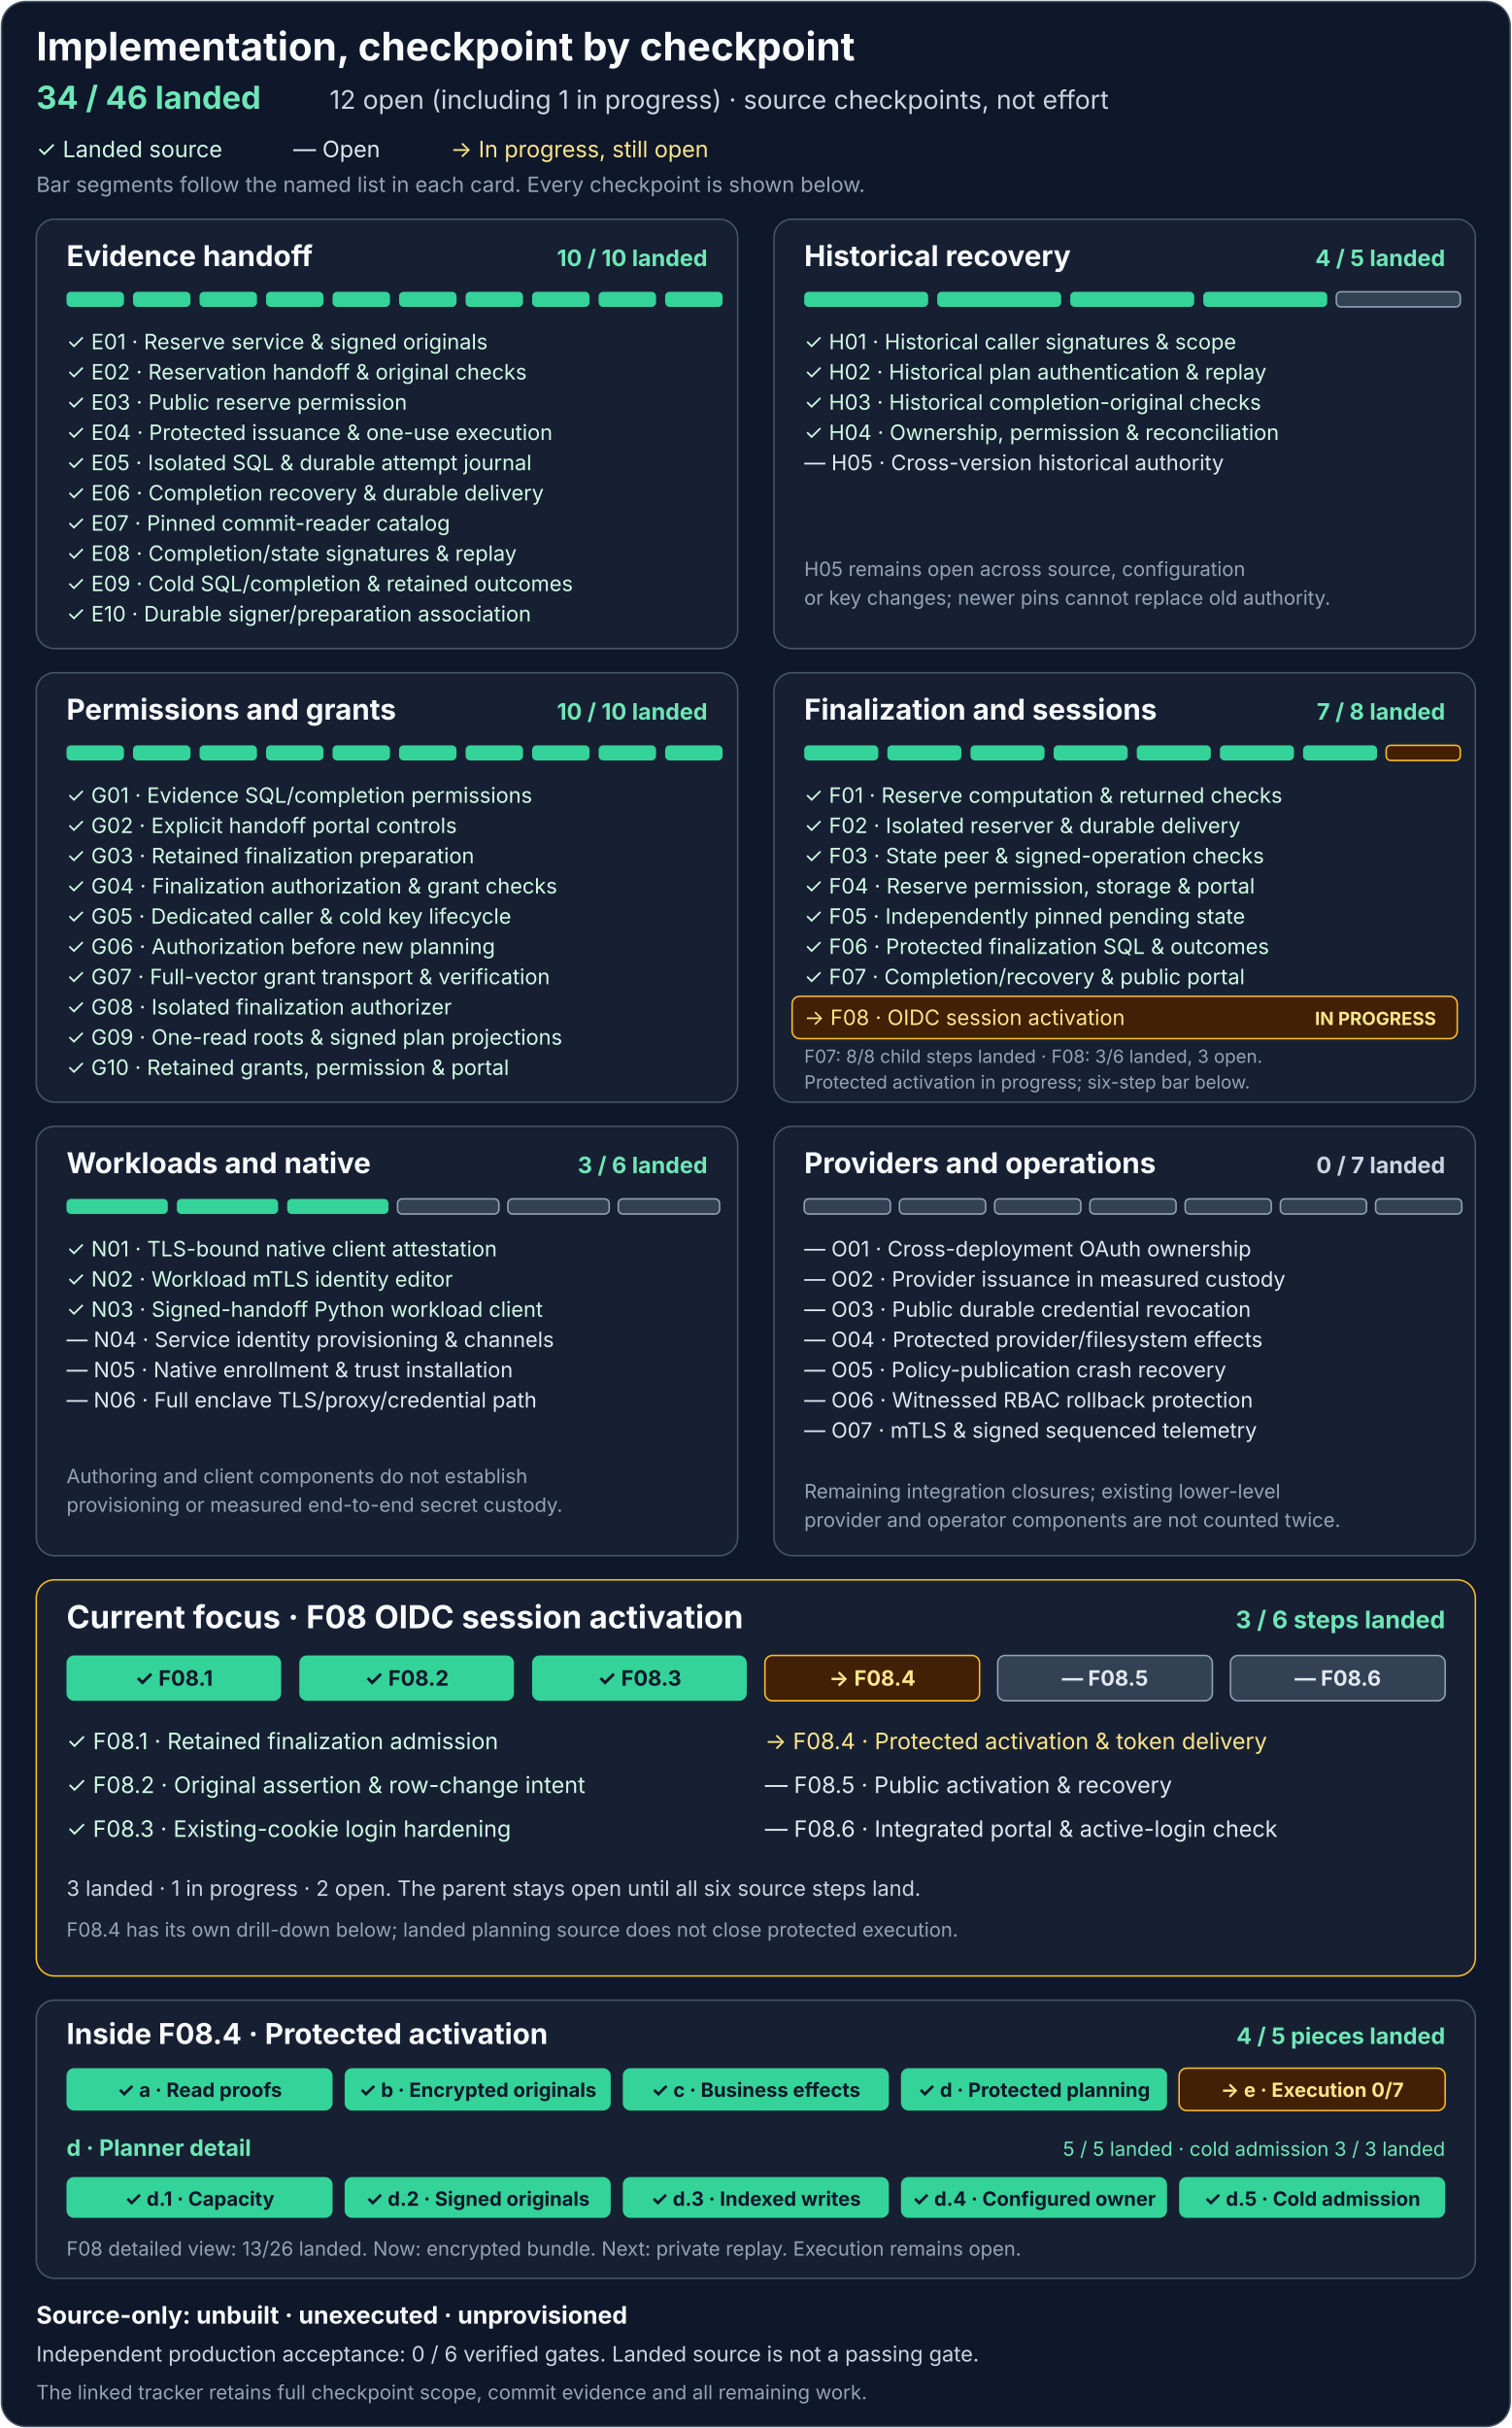
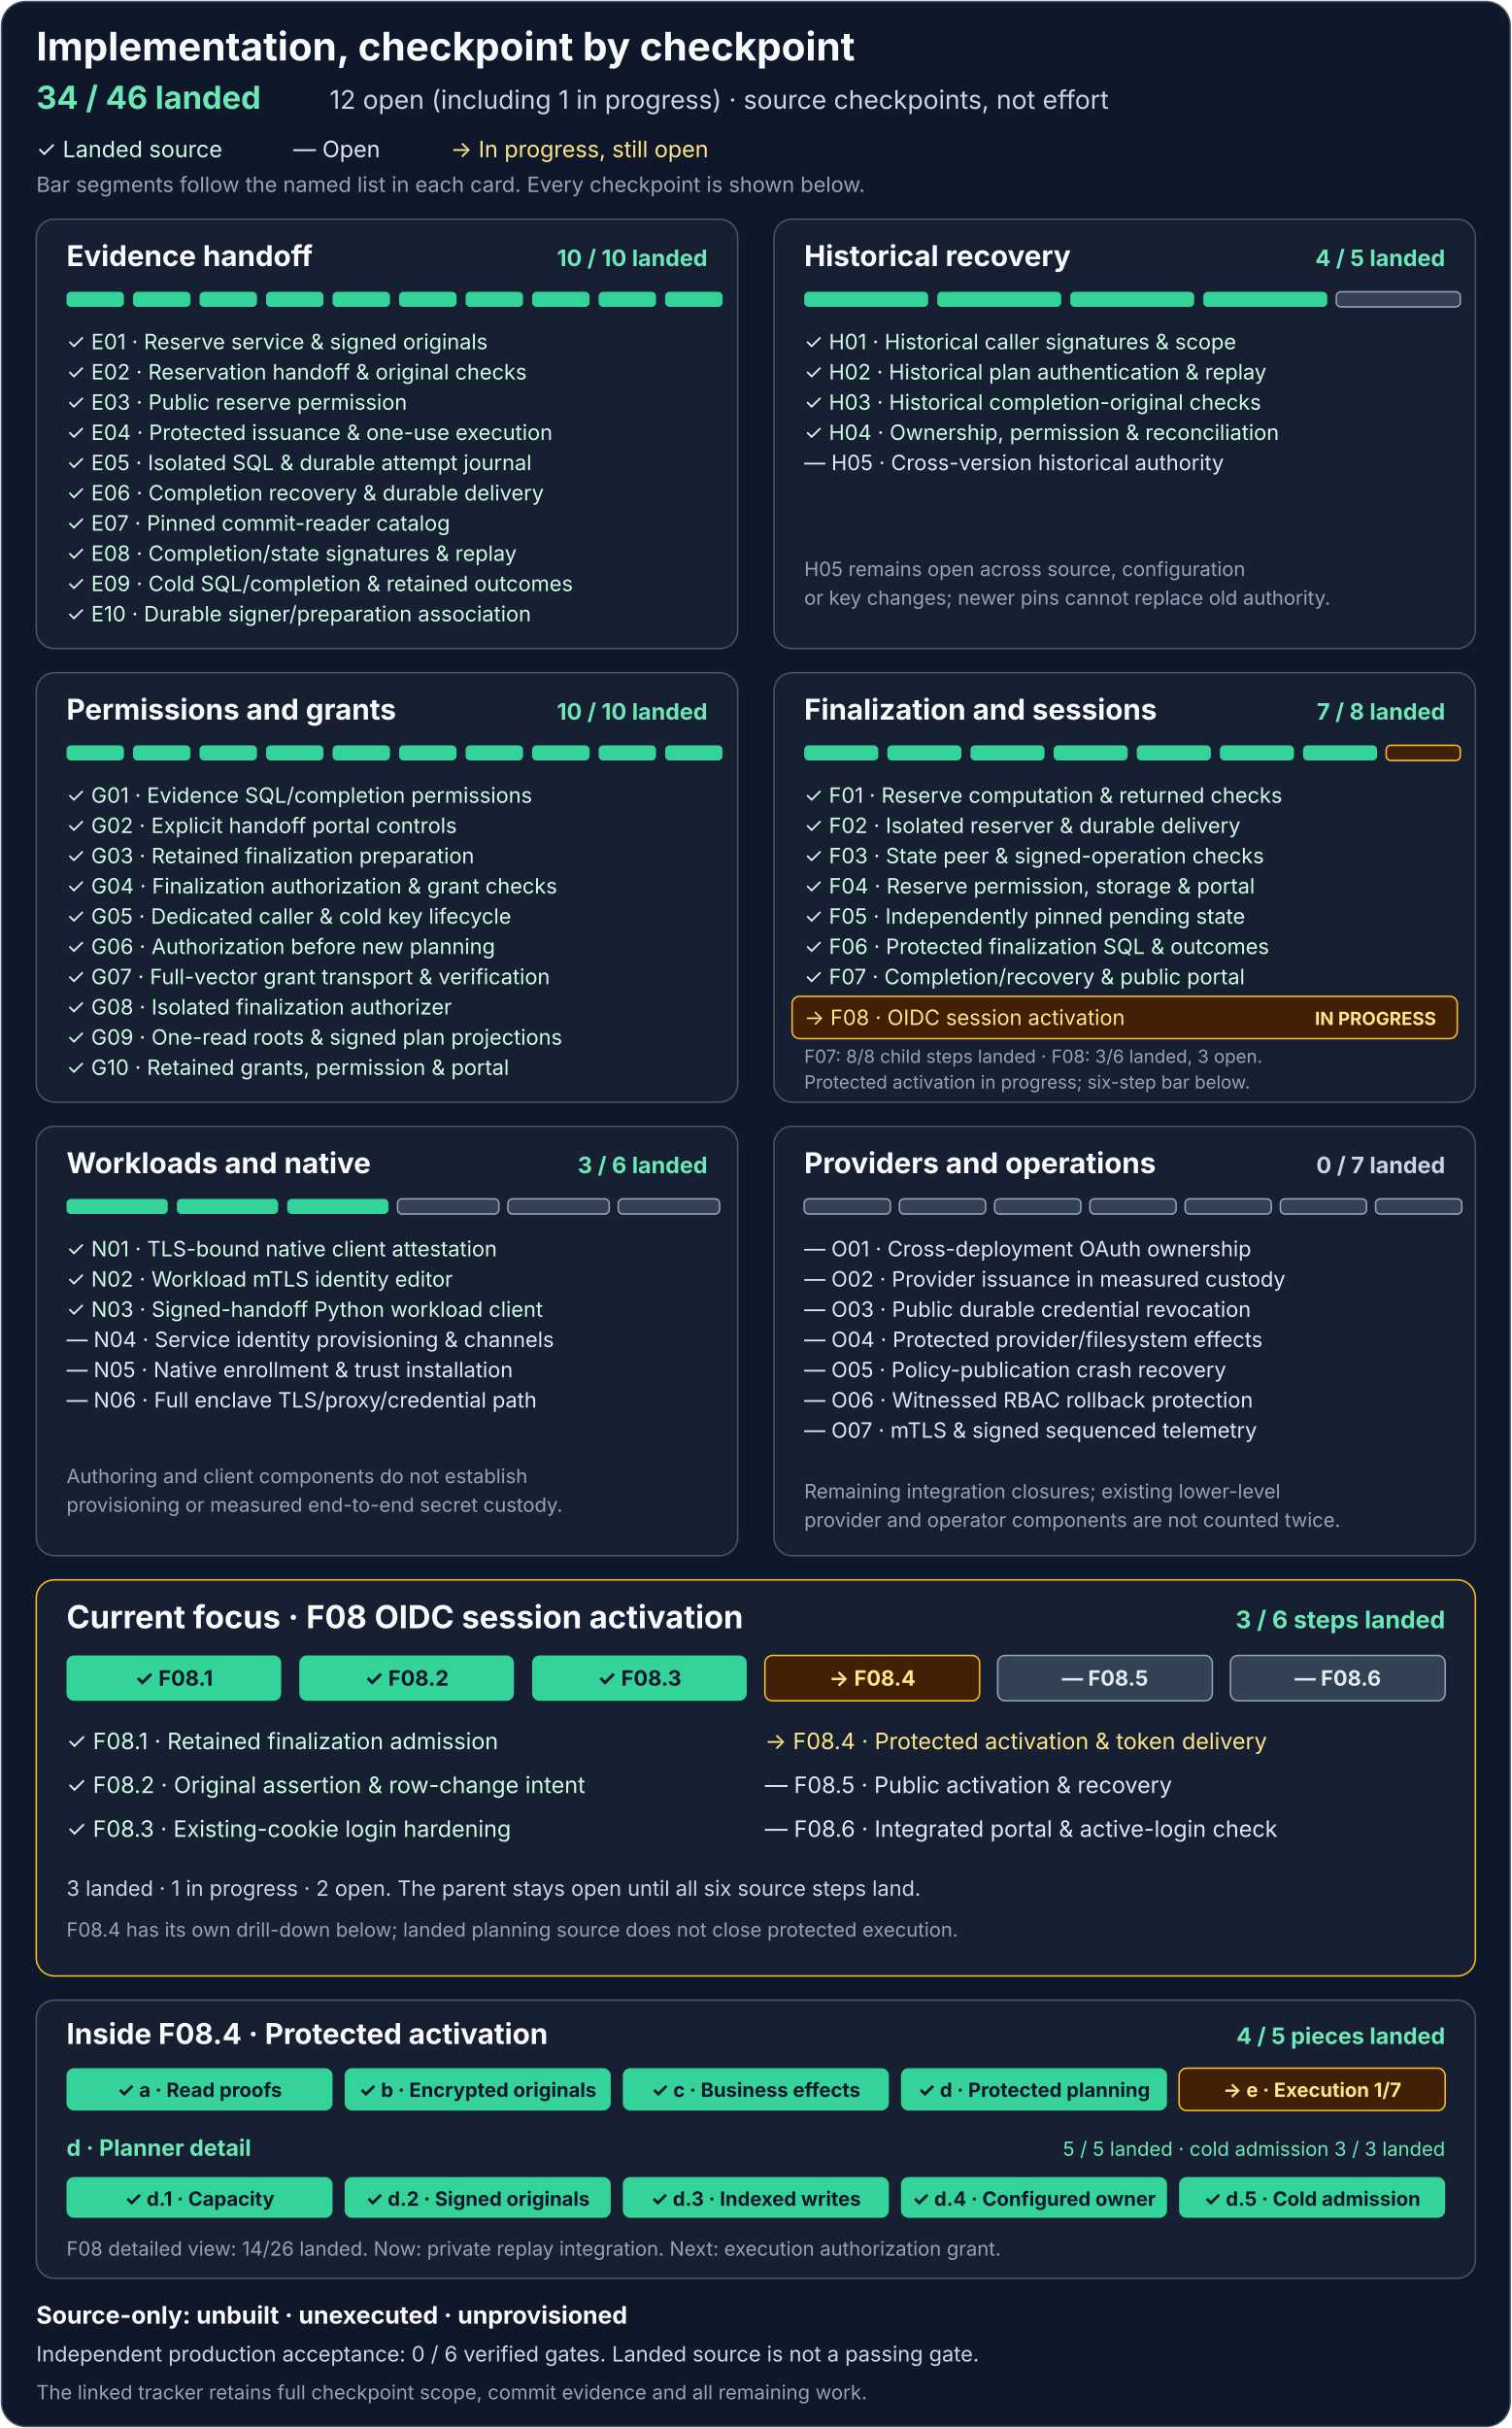
<svg xmlns="http://www.w3.org/2000/svg" width="1000" height="1606" viewBox="0 0 1000 1606" role="img" aria-labelledby="title description">
  <rect x="1" y="1" width="998" height="1604" rx="16" fill="#0f172a" stroke="#475569" />
  <g font-family="system-ui, -apple-system, Segoe UI, sans-serif">
    <text x="24" y="40" fill="#f8fafc" font-size="26" font-weight="700">Implementation, checkpoint by checkpoint</text>
    <text x="24" y="72" fill="#6ee7b7" font-size="21" font-weight="700">34 / 46 landed</text>
    <text x="218" y="72" fill="#cbd5e1" font-size="17">12 open (including 1 in progress) · source checkpoints, not effort</text>
    <text x="24" y="104" fill="#d1fae5" font-size="15">✓ Landed source</text>
    <text x="194" y="104" fill="#e2e8f0" font-size="15">— Open</text>
    <text x="298" y="104" fill="#fde68a" font-size="15">→ In progress, still open</text>
    <text x="24" y="127" fill="#94a3b8" font-size="14">Bar segments follow the named list in each card. Every checkpoint is shown below.</text>
    <g transform="translate(24 145)" aria-labelledby="e-title">
      <rect width="464" height="284" rx="12" fill="#172033" stroke="#475569" />
      <text id="e-title" x="20" y="31" fill="#f8fafc" font-size="19" font-weight="700">Evidence handoff</text>
      <text x="444" y="31" text-anchor="end" fill="#6ee7b7" font-size="15" font-weight="700">10 / 10 landed</text>
      <g fill="#34d399">
        <rect x="20" y="48" width="38" height="10" rx="3" />
        <rect x="64" y="48" width="38" height="10" rx="3" />
        <rect x="108" y="48" width="38" height="10" rx="3" />
        <rect x="152" y="48" width="38" height="10" rx="3" />
        <rect x="196" y="48" width="38" height="10" rx="3" />
        <rect x="240" y="48" width="38" height="10" rx="3" />
        <rect x="284" y="48" width="38" height="10" rx="3" />
        <rect x="328" y="48" width="38" height="10" rx="3" />
        <rect x="372" y="48" width="38" height="10" rx="3" />
        <rect x="416" y="48" width="38" height="10" rx="3" />
      </g>
      <g fill="#d1fae5" font-size="14">
        <text x="20" y="86">✓ E01 · Reserve service &amp; signed originals</text>
        <text x="20" y="106">✓ E02 · Reservation handoff &amp; original checks</text>
        <text x="20" y="126">✓ E03 · Public reserve permission</text>
        <text x="20" y="146">✓ E04 · Protected issuance &amp; one-use execution</text>
        <text x="20" y="166">✓ E05 · Isolated SQL &amp; durable attempt journal</text>
        <text x="20" y="186">✓ E06 · Completion recovery &amp; durable delivery</text>
        <text x="20" y="206">✓ E07 · Pinned commit-reader catalog</text>
        <text x="20" y="226">✓ E08 · Completion/state signatures &amp; replay</text>
        <text x="20" y="246">✓ E09 · Cold SQL/completion &amp; retained outcomes</text>
        <text x="20" y="266">✓ E10 · Durable signer/preparation association</text>
      </g>
    </g>
    <g transform="translate(512 145)" aria-labelledby="h-title">
      <rect width="464" height="284" rx="12" fill="#172033" stroke="#475569" />
      <text id="h-title" x="20" y="31" fill="#f8fafc" font-size="19" font-weight="700">Historical recovery</text>
      <text x="444" y="31" text-anchor="end" fill="#6ee7b7" font-size="15" font-weight="700">4 / 5 landed</text>
      <g fill="#34d399">
        <rect x="20" y="48" width="82" height="10" rx="3" />
        <rect x="108" y="48" width="82" height="10" rx="3" />
        <rect x="196" y="48" width="82" height="10" rx="3" />
        <rect x="284" y="48" width="82" height="10" rx="3" />
        <rect x="372" y="48" width="82" height="10" rx="3" fill="#334155" stroke="#94a3b8" />
      </g>
      <g fill="#d1fae5" font-size="14">
        <text x="20" y="86">✓ H01 · Historical caller signatures &amp; scope</text>
        <text x="20" y="106">✓ H02 · Historical plan authentication &amp; replay</text>
        <text x="20" y="126">✓ H03 · Historical completion-original checks</text>
        <text x="20" y="146">✓ H04 · Ownership, permission &amp; reconciliation</text>
      </g>
      <text x="20" y="166" fill="#e2e8f0" font-size="14">— H05 · Cross-version historical authority</text>
      <text x="20" y="236" fill="#94a3b8" font-size="13">H05 remains open across source, configuration</text>
      <text x="20" y="255" fill="#94a3b8" font-size="13">or key changes; newer pins cannot replace old authority.</text>
    </g>
    <g transform="translate(24 445)" aria-labelledby="g-title">
      <rect width="464" height="284" rx="12" fill="#172033" stroke="#475569" />
      <text id="g-title" x="20" y="31" fill="#f8fafc" font-size="19" font-weight="700">Permissions and grants</text>
      <text x="444" y="31" text-anchor="end" fill="#6ee7b7" font-size="15" font-weight="700">10 / 10 landed</text>
      <g fill="#34d399">
        <rect x="20" y="48" width="38" height="10" rx="3" />
        <rect x="64" y="48" width="38" height="10" rx="3" />
        <rect x="108" y="48" width="38" height="10" rx="3" />
        <rect x="152" y="48" width="38" height="10" rx="3" />
        <rect x="196" y="48" width="38" height="10" rx="3" />
        <rect x="240" y="48" width="38" height="10" rx="3" />
        <rect x="284" y="48" width="38" height="10" rx="3" />
        <rect x="328" y="48" width="38" height="10" rx="3" />
        <rect x="372" y="48" width="38" height="10" rx="3" />
        <rect x="416" y="48" width="38" height="10" rx="3" />
      </g>
      <g fill="#d1fae5" font-size="14">
        <text x="20" y="86">✓ G01 · Evidence SQL/completion permissions</text>
        <text x="20" y="106">✓ G02 · Explicit handoff portal controls</text>
        <text x="20" y="126">✓ G03 · Retained finalization preparation</text>
        <text x="20" y="146">✓ G04 · Finalization authorization &amp; grant checks</text>
        <text x="20" y="166">✓ G05 · Dedicated caller &amp; cold key lifecycle</text>
        <text x="20" y="186">✓ G06 · Authorization before new planning</text>
        <text x="20" y="206">✓ G07 · Full-vector grant transport &amp; verification</text>
        <text x="20" y="226">✓ G08 · Isolated finalization authorizer</text>
        <text x="20" y="246">✓ G09 · One-read roots &amp; signed plan projections</text>
        <text x="20" y="266">✓ G10 · Retained grants, permission &amp; portal</text>
      </g>
    </g>
    <g transform="translate(512 445)" aria-labelledby="f-title">
      <rect width="464" height="284" rx="12" fill="#172033" stroke="#475569" />
      <text id="f-title" x="20" y="31" fill="#f8fafc" font-size="19" font-weight="700">Finalization and sessions</text>
      <text x="444" y="31" text-anchor="end" fill="#6ee7b7" font-size="15" font-weight="700">7 / 8 landed</text>
      <g fill="#34d399">
        <rect x="20" y="48" width="49" height="10" rx="3" />
        <rect x="75" y="48" width="49" height="10" rx="3" />
        <rect x="130" y="48" width="49" height="10" rx="3" />
        <rect x="185" y="48" width="49" height="10" rx="3" />
        <rect x="240" y="48" width="49" height="10" rx="3" />
        <rect x="295" y="48" width="49" height="10" rx="3" />
        <rect x="350" y="48" width="49" height="10" rx="3" />
        <rect x="405" y="48" width="49" height="10" rx="3" fill="#422006" stroke="#fbbf24" />
      </g>
      <g fill="#d1fae5" font-size="14">
        <text x="20" y="86">✓ F01 · Reserve computation &amp; returned checks</text>
        <text x="20" y="106">✓ F02 · Isolated reserver &amp; durable delivery</text>
        <text x="20" y="126">✓ F03 · State peer &amp; signed-operation checks</text>
        <text x="20" y="146">✓ F04 · Reserve permission, storage &amp; portal</text>
        <text x="20" y="166">✓ F05 · Independently pinned pending state</text>
        <text x="20" y="186">✓ F06 · Protected finalization SQL &amp; outcomes</text>
        <text x="20" y="206">✓ F07 · Completion/recovery &amp; public portal</text>
      </g>
      <rect x="12" y="214" width="440" height="28" rx="5" fill="#422006" stroke="#fbbf24" />
      <text x="20" y="233" fill="#fde68a" font-size="14">→ F08 · OIDC session activation</text>
      <text x="438" y="233" text-anchor="end" fill="#fde68a" font-size="12" font-weight="700">IN PROGRESS</text>
      <text x="20" y="258" fill="#94a3b8" font-size="12">F07: 8/8 child steps landed · F08: 3/6 landed, 3 open.</text>
      <text x="20" y="275" fill="#94a3b8" font-size="12">Protected activation in progress; six-step bar below.</text>
    </g>
    <g transform="translate(24 745)" aria-labelledby="n-title">
      <rect width="464" height="284" rx="12" fill="#172033" stroke="#475569" />
      <text id="n-title" x="20" y="31" fill="#f8fafc" font-size="19" font-weight="700">Workloads and native</text>
      <text x="444" y="31" text-anchor="end" fill="#6ee7b7" font-size="15" font-weight="700">3 / 6 landed</text>
      <g>
        <rect x="20" y="48" width="67" height="10" rx="3" fill="#34d399" />
        <rect x="93" y="48" width="67" height="10" rx="3" fill="#34d399" />
        <rect x="166" y="48" width="67" height="10" rx="3" fill="#34d399" />
        <rect x="239" y="48" width="67" height="10" rx="3" fill="#334155" stroke="#94a3b8" />
        <rect x="312" y="48" width="67" height="10" rx="3" fill="#334155" stroke="#94a3b8" />
        <rect x="385" y="48" width="67" height="10" rx="3" fill="#334155" stroke="#94a3b8" />
      </g>
      <g fill="#d1fae5" font-size="14">
        <text x="20" y="86">✓ N01 · TLS-bound native client attestation</text>
        <text x="20" y="106">✓ N02 · Workload mTLS identity editor</text>
        <text x="20" y="126">✓ N03 · Signed-handoff Python workload client</text>
      </g>
      <g fill="#e2e8f0" font-size="14">
        <text x="20" y="146">— N04 · Service identity provisioning &amp; channels</text>
        <text x="20" y="166">— N05 · Native enrollment &amp; trust installation</text>
        <text x="20" y="186">— N06 · Full enclave TLS/proxy/credential path</text>
      </g>
      <text x="20" y="236" fill="#94a3b8" font-size="13">Authoring and client components do not establish</text>
      <text x="20" y="255" fill="#94a3b8" font-size="13">provisioning or measured end-to-end secret custody.</text>
    </g>
    <g transform="translate(512 745)" aria-labelledby="o-title">
      <rect width="464" height="284" rx="12" fill="#172033" stroke="#475569" />
      <text id="o-title" x="20" y="31" fill="#f8fafc" font-size="19" font-weight="700">Providers and operations</text>
      <text x="444" y="31" text-anchor="end" fill="#cbd5e1" font-size="15" font-weight="700">0 / 7 landed</text>
      <g fill="#334155" stroke="#94a3b8">
        <rect x="20" y="48" width="57" height="10" rx="3" />
        <rect x="83" y="48" width="57" height="10" rx="3" />
        <rect x="146" y="48" width="57" height="10" rx="3" />
        <rect x="209" y="48" width="57" height="10" rx="3" />
        <rect x="272" y="48" width="57" height="10" rx="3" />
        <rect x="335" y="48" width="57" height="10" rx="3" />
        <rect x="398" y="48" width="57" height="10" rx="3" />
      </g>
      <g fill="#e2e8f0" font-size="14">
        <text x="20" y="86">— O01 · Cross-deployment OAuth ownership</text>
        <text x="20" y="106">— O02 · Provider issuance in measured custody</text>
        <text x="20" y="126">— O03 · Public durable credential revocation</text>
        <text x="20" y="146">— O04 · Protected provider/filesystem effects</text>
        <text x="20" y="166">— O05 · Policy-publication crash recovery</text>
        <text x="20" y="186">— O06 · Witnessed RBAC rollback protection</text>
        <text x="20" y="206">— O07 · mTLS &amp; signed sequenced telemetry</text>
      </g>
      <text x="20" y="246" fill="#94a3b8" font-size="13">Remaining integration closures; existing lower-level</text>
      <text x="20" y="265" fill="#94a3b8" font-size="13">provider and operator components are not counted twice.</text>
    </g>
    <g transform="translate(24 1045)" aria-labelledby="f08-title">
      <rect width="952" height="262" rx="12" fill="#172033" stroke="#fbbf24" />
      <text id="f08-title" x="20" y="32" fill="#f8fafc" font-size="21" font-weight="700">Current focus · F08 OIDC session activation</text>
      <text x="932" y="32" text-anchor="end" fill="#6ee7b7" font-size="16" font-weight="700">3 / 6 steps landed</text>
      <g>
        <rect x="20" y="50" width="142" height="30" rx="5" fill="#34d399" />
        <rect x="174" y="50" width="142" height="30" rx="5" fill="#34d399" />
        <rect x="328" y="50" width="142" height="30" rx="5" fill="#34d399" />
        <rect x="482" y="50" width="142" height="30" rx="5" fill="#422006" stroke="#fbbf24" />
        <rect x="636" y="50" width="142" height="30" rx="5" fill="#334155" stroke="#94a3b8" />
        <rect x="790" y="50" width="142" height="30" rx="5" fill="#334155" stroke="#94a3b8" />
      </g>
      <g text-anchor="middle" font-size="14" font-weight="700">
        <text x="91" y="70" fill="#0f172a">✓ F08.1</text>
        <text x="245" y="70" fill="#0f172a">✓ F08.2</text>
        <text x="399" y="70" fill="#0f172a">✓ F08.3</text>
        <text x="553" y="70" fill="#fde68a">→ F08.4</text>
        <text x="707" y="70" fill="#e2e8f0">— F08.5</text>
        <text x="861" y="70" fill="#e2e8f0">— F08.6</text>
      </g>
      <g font-size="15">
        <text x="20" y="112" fill="#d1fae5">✓ F08.1 · Retained finalization admission</text>
        <text x="20" y="141" fill="#d1fae5">✓ F08.2 · Original assertion &amp; row-change intent</text>
        <text x="20" y="170" fill="#d1fae5">✓ F08.3 · Existing-cookie login hardening</text>
        <text x="482" y="112" fill="#fde68a">→ F08.4 · Protected activation &amp; token delivery</text>
        <text x="482" y="141" fill="#e2e8f0">— F08.5 · Public activation &amp; recovery</text>
        <text x="482" y="170" fill="#e2e8f0">— F08.6 · Integrated portal &amp; active-login check</text>
      </g>
      <text x="20" y="209" fill="#cbd5e1" font-size="14">3 landed · 1 in progress · 2 open. The parent stays open until all six source steps land.</text>
      <text x="20" y="236" fill="#94a3b8" font-size="13">F08.4 has its own drill-down below; landed planning source does not close protected execution.</text>
    </g>
    <g transform="translate(24 1323)" aria-labelledby="f084-title">
      <rect width="952" height="184" rx="12" fill="#172033" stroke="#475569" />
      <text id="f084-title" x="20" y="29" fill="#f8fafc" font-size="19" font-weight="700">Inside F08.4 · Protected activation</text>
      <text x="932" y="29" text-anchor="end" fill="#6ee7b7" font-size="15" font-weight="700">4 / 5 pieces landed</text>
      <g>
        <rect x="20" y="45" width="176" height="28" rx="5" fill="#34d399" />
        <rect x="204" y="45" width="176" height="28" rx="5" fill="#34d399" />
        <rect x="388" y="45" width="176" height="28" rx="5" fill="#34d399" />
        <rect x="572" y="45" width="176" height="28" rx="5" fill="#34d399" />
        <rect x="756" y="45" width="176" height="28" rx="5" fill="#422006" stroke="#fbbf24" />
      </g>
      <g text-anchor="middle" font-size="13" font-weight="700">
        <text x="108" y="64" fill="#0f172a">✓ a · Read proofs</text>
        <text x="292" y="64" fill="#0f172a">✓ b · Encrypted originals</text>
        <text x="476" y="64" fill="#0f172a">✓ c · Business effects</text>
        <text x="660" y="64" fill="#0f172a">✓ d · Protected planning</text>
-         <text x="844" y="64" fill="#fde68a">→ e · Execution 0/7</text>
+         <text x="844" y="64" fill="#fde68a">→ e · Execution 1/7</text>
      </g>
      <text x="20" y="103" fill="#6ee7b7" font-size="15" font-weight="700">d · Planner detail</text>
      <text x="932" y="103" text-anchor="end" fill="#6ee7b7" font-size="13">5 / 5 landed · cold admission 3 / 3 landed</text>
      <g>
        <rect x="20" y="117" width="176" height="27" rx="5" fill="#34d399" />
        <rect x="204" y="117" width="176" height="27" rx="5" fill="#34d399" />
        <rect x="388" y="117" width="176" height="27" rx="5" fill="#34d399" />
        <rect x="572" y="117" width="176" height="27" rx="5" fill="#34d399" />
        <rect x="756" y="117" width="176" height="27" rx="5" fill="#34d399" />
      </g>
      <g text-anchor="middle" font-size="13" font-weight="700">
        <text x="108" y="136" fill="#0f172a">✓ d.1 · Capacity</text>
        <text x="292" y="136" fill="#0f172a">✓ d.2 · Signed originals</text>
        <text x="476" y="136" fill="#0f172a">✓ d.3 · Indexed writes</text>
        <text x="660" y="136" fill="#0f172a">✓ d.4 · Configured owner</text>
        <text x="844" y="136" fill="#0f172a">✓ d.5 · Cold admission</text>
      </g>
-       <text x="20" y="169" fill="#94a3b8" font-size="13">F08 detailed view: 13/26 landed. Now: encrypted bundle. Next: private replay. Execution remains open.</text>
+       <text x="20" y="169" fill="#94a3b8" font-size="13">F08 detailed view: 14/26 landed. Now: private replay integration. Next: execution authorization grant.</text>
    </g>
    <text x="24" y="1537" fill="#f8fafc" font-size="16" font-weight="700">Source-only: unbuilt · unexecuted · unprovisioned</text>
    <text x="24" y="1562" fill="#cbd5e1" font-size="14">Independent production acceptance: 0 / 6 verified gates. Landed source is not a passing gate.</text>
    <text x="24" y="1587" fill="#94a3b8" font-size="13">The linked tracker retains full checkpoint scope, commit evidence and all remaining work.</text>
  </g>
</svg>
